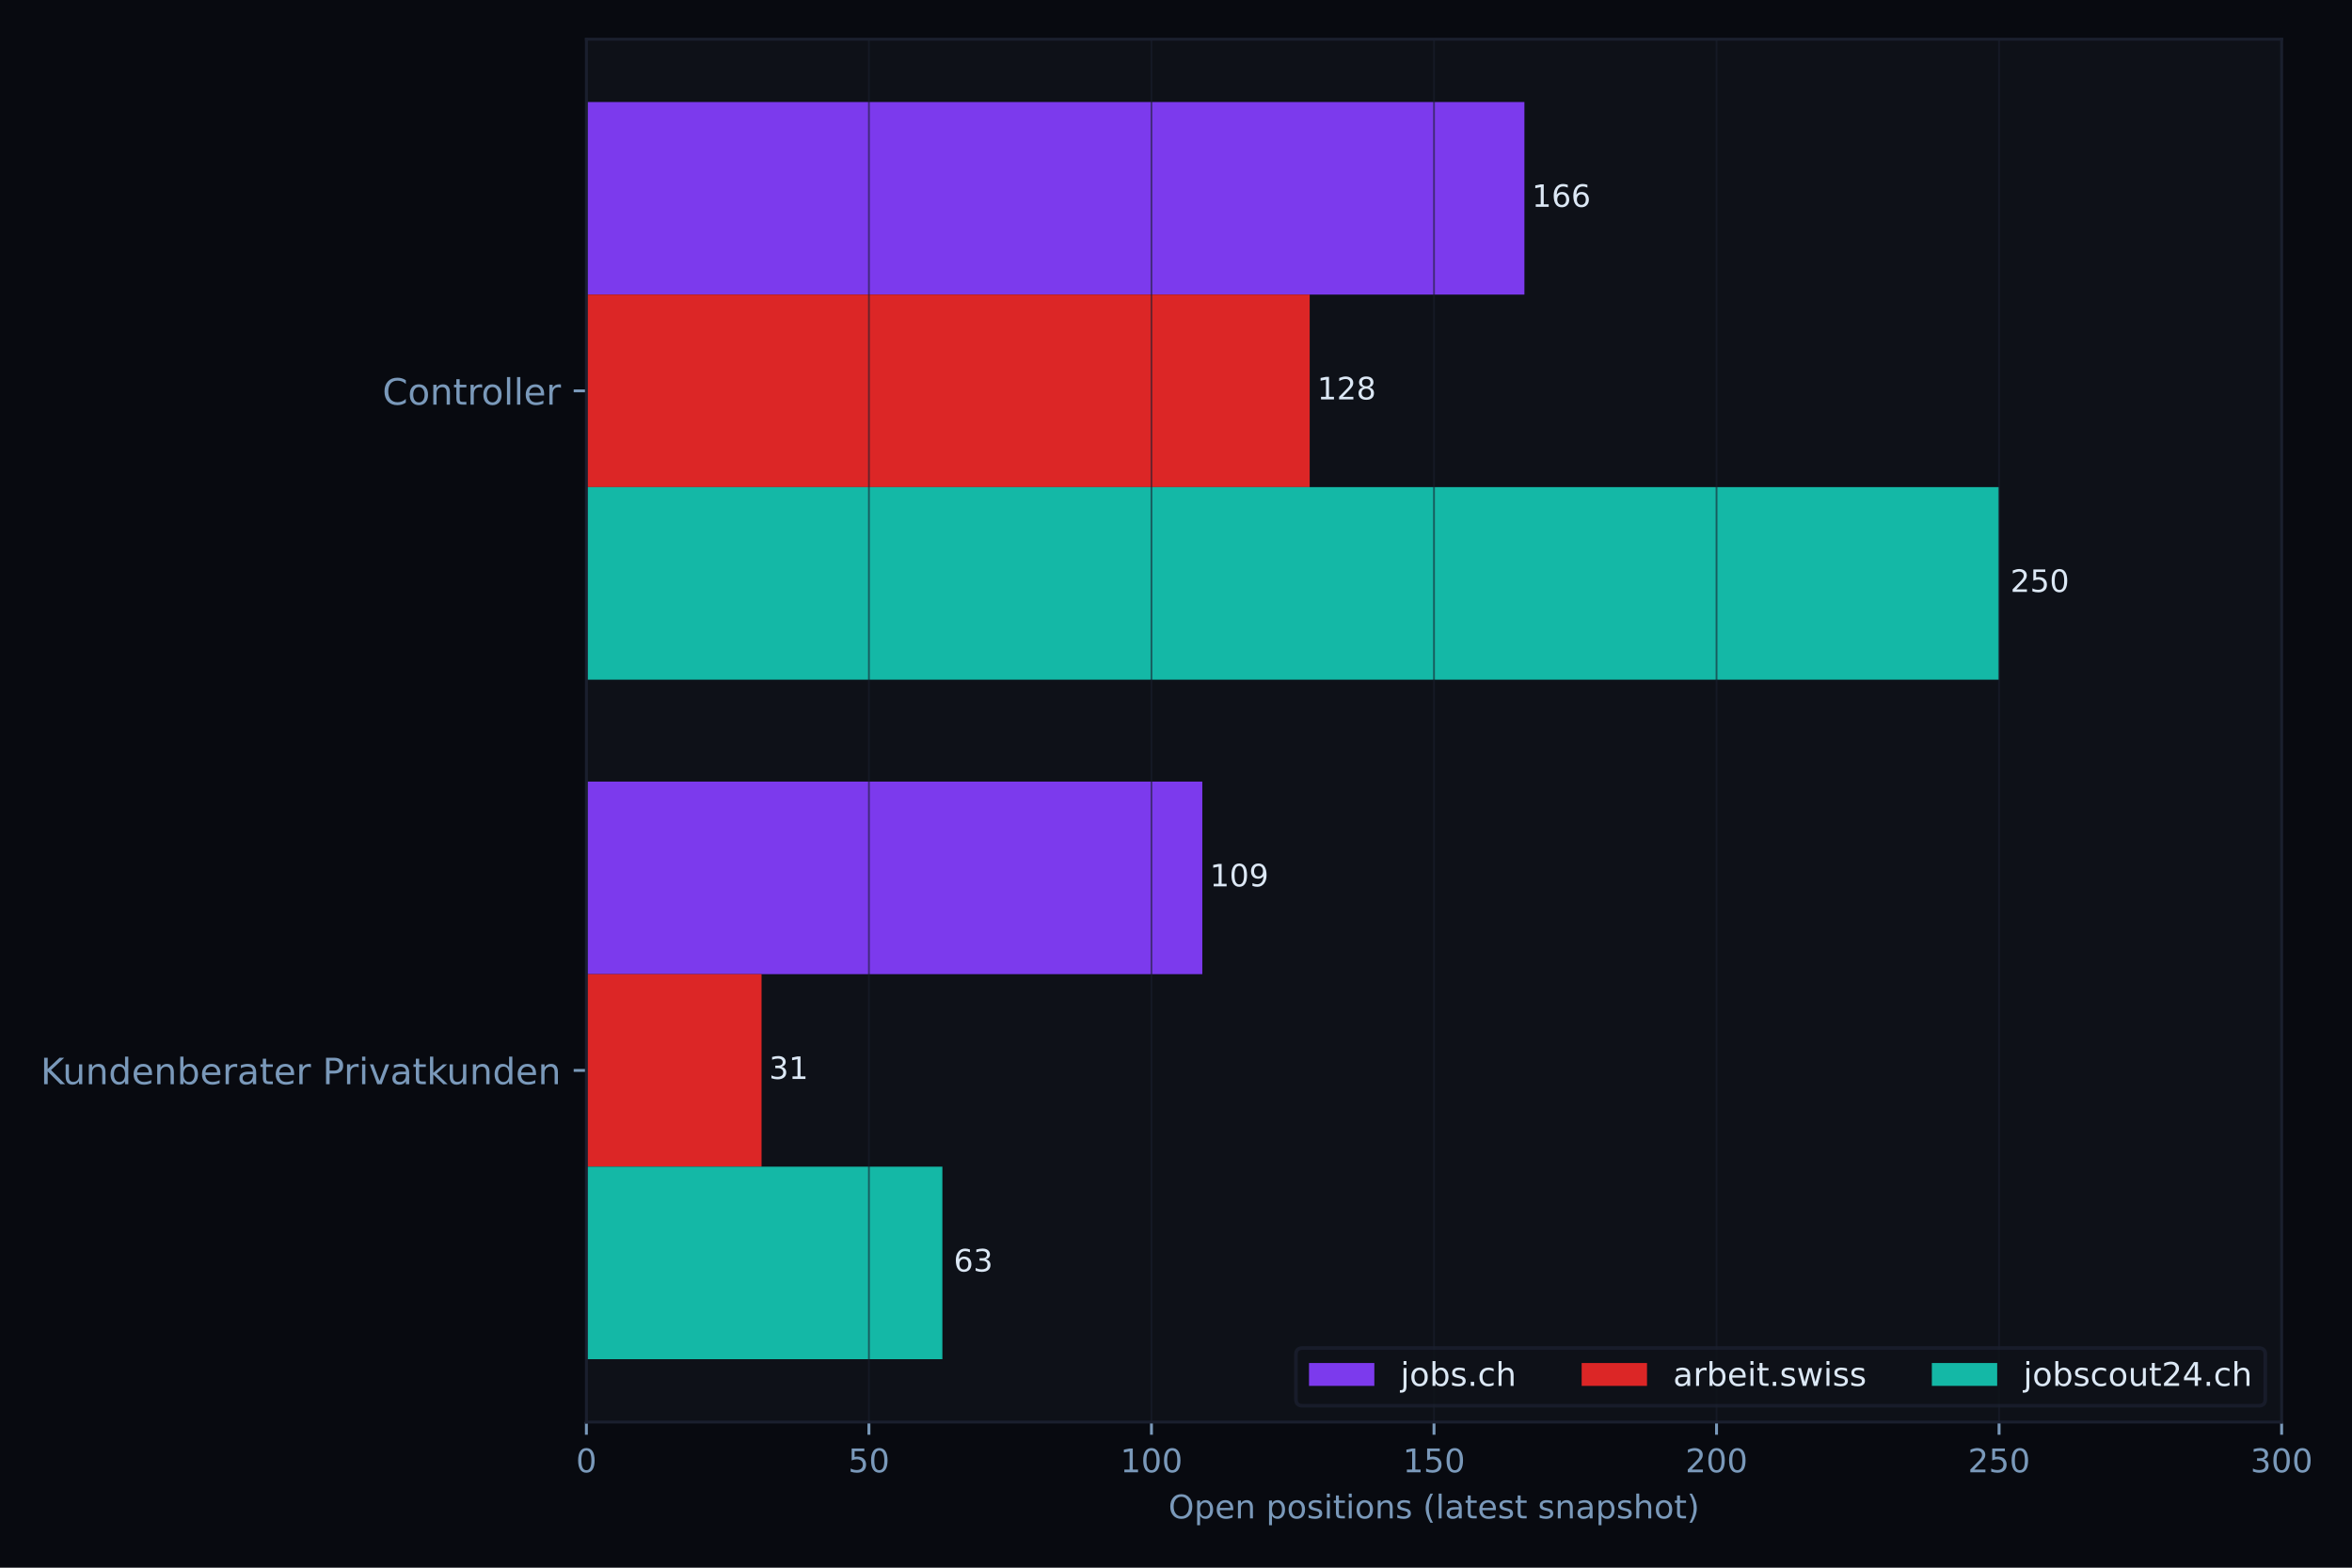
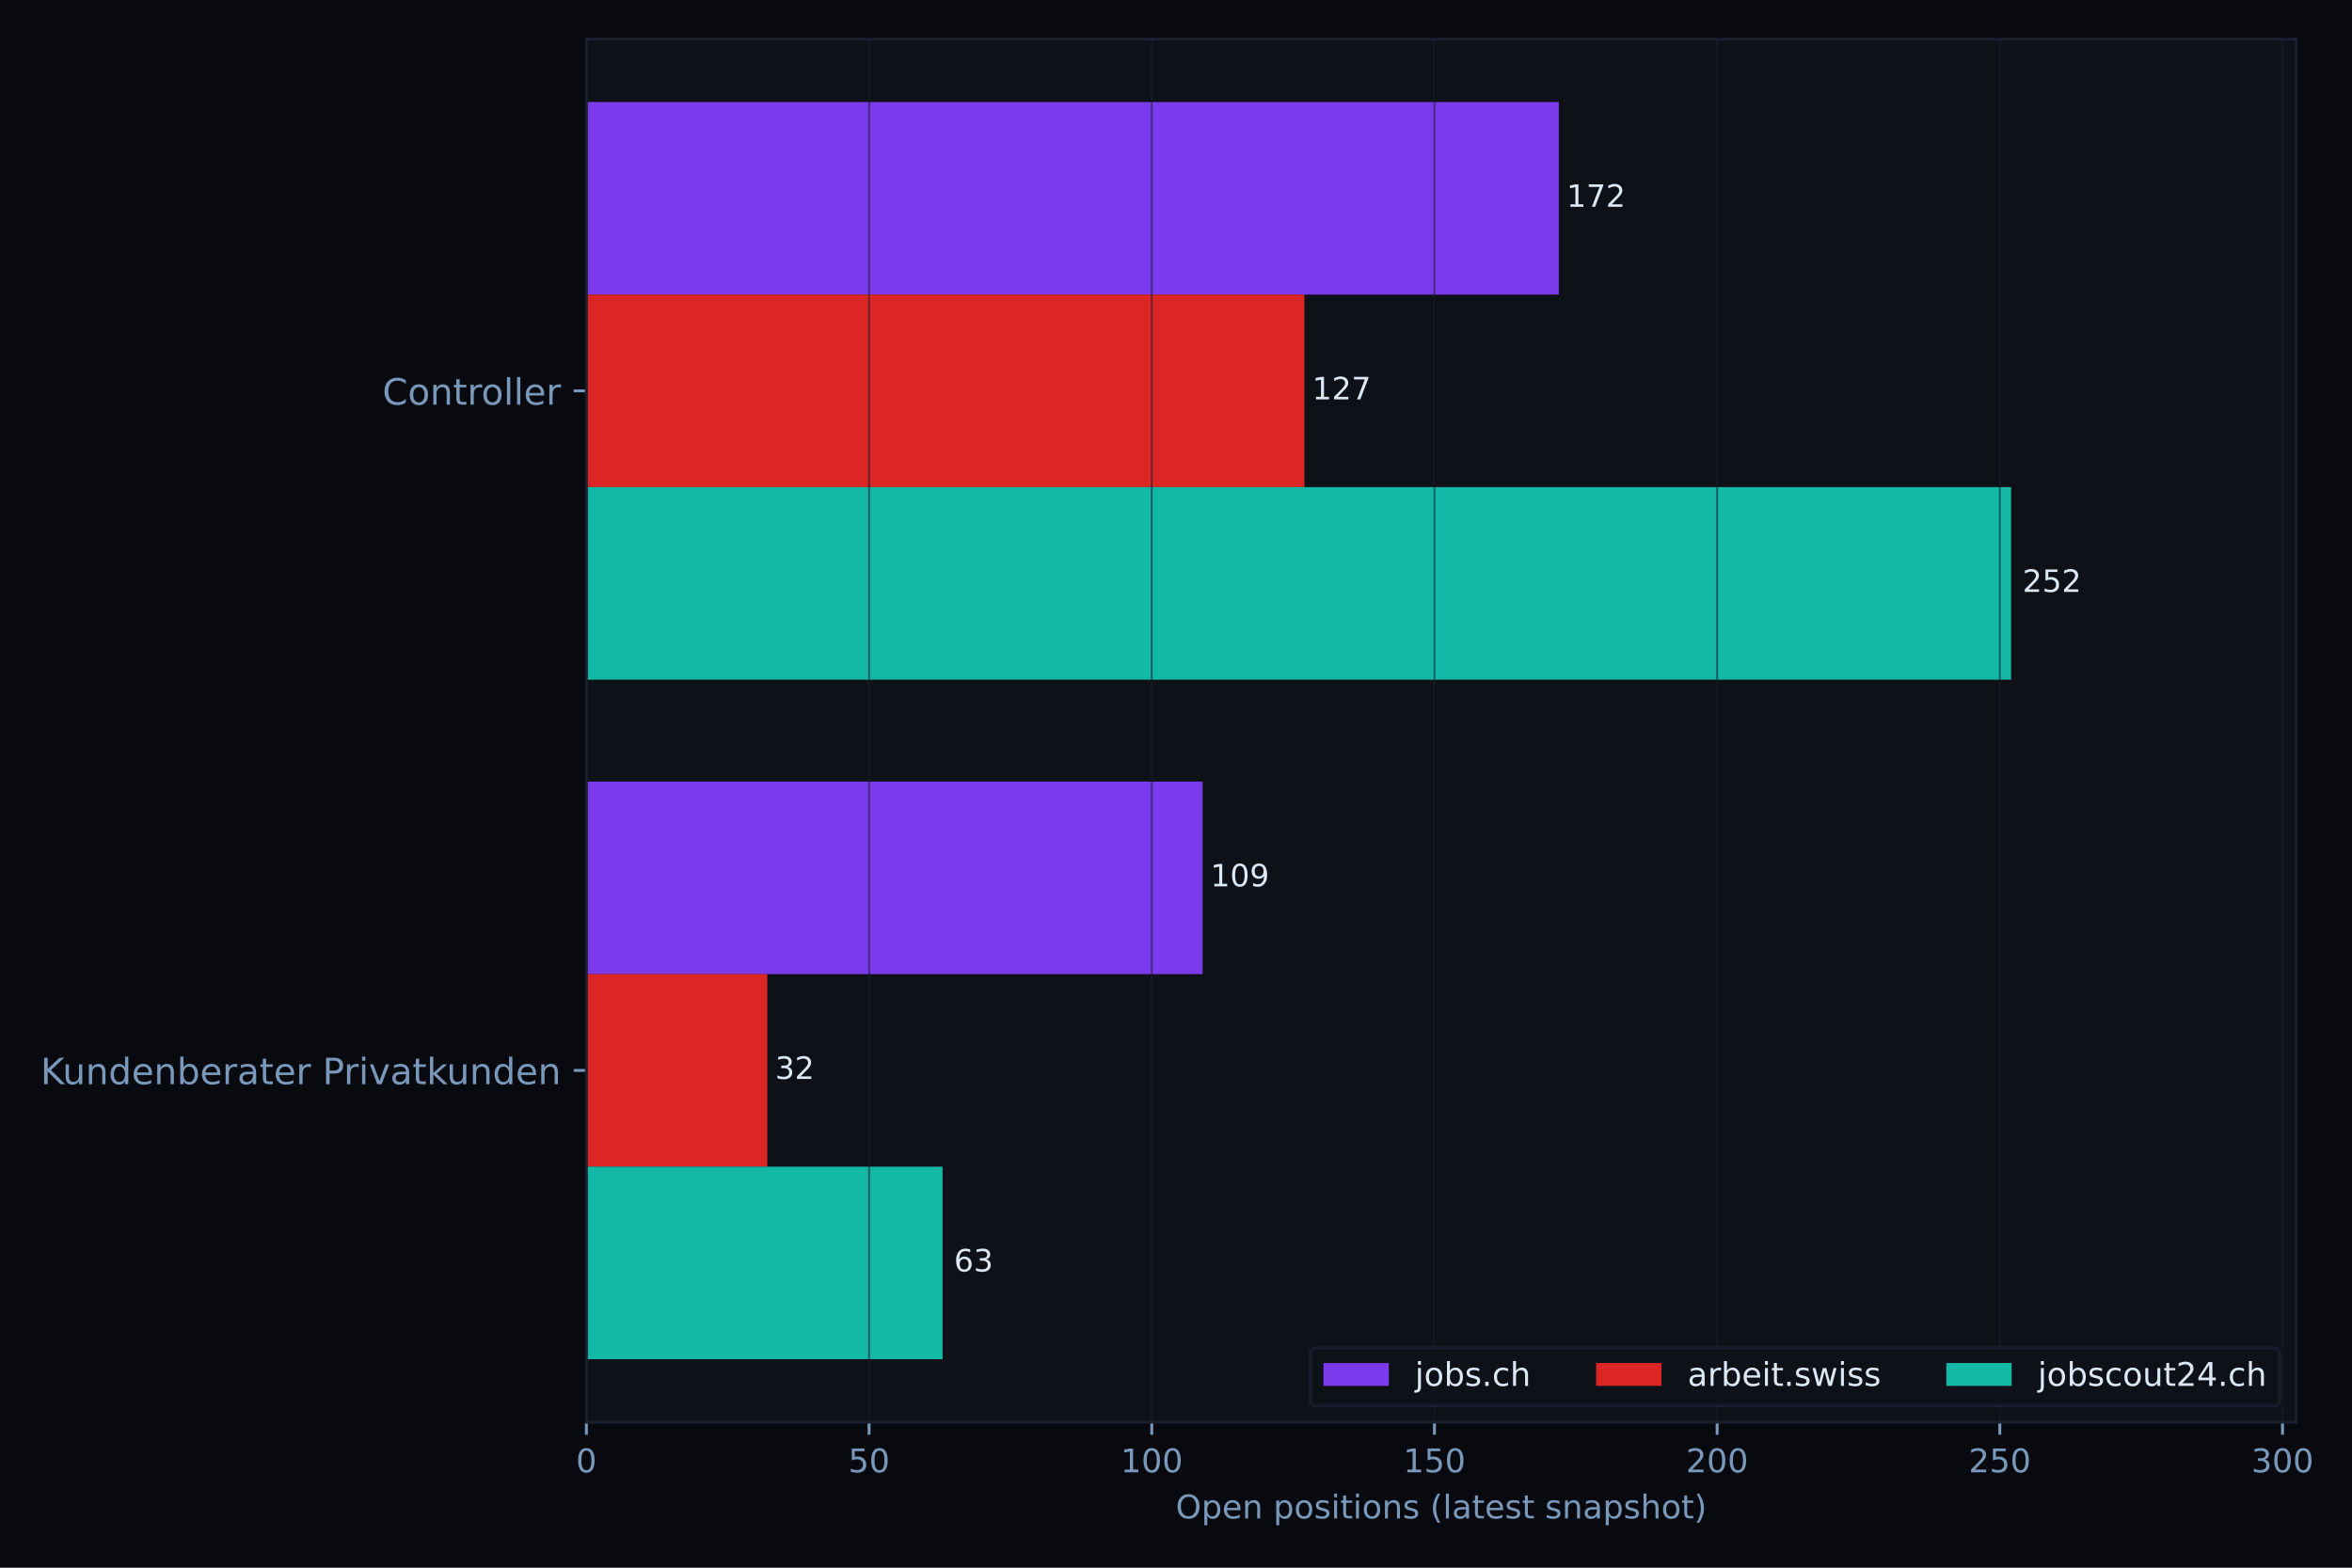
<svg xmlns="http://www.w3.org/2000/svg" xmlns:xlink="http://www.w3.org/1999/xlink" width="648pt" height="432pt" viewBox="0 0 648 432" version="1.1">
  <defs>
    <style type="text/css">*{stroke-linejoin: round; stroke-linecap: butt}</style>
  </defs>
  <g id="figure_1">
    <g id="patch_1">
      <path d="M 0 432  L 648 432  L 648 0  L 0 0  z " style="fill: #080a10" />
    </g>
    <g id="axes_1">
      <g id="patch_2">
-         <path d="M 161.555 391.873  L 628.609 391.873  L 628.609 10.8  L 161.555 10.8  z " style="fill: #0e1118" />
+         <path d="M 161.555 391.873  L 632.595 391.873  L 632.595 10.8  L 161.555 10.8  z " style="fill: #0e1118" />
      </g>
      <g id="patch_3">
-         <path d="M 161.555 28.121  L 419.991 28.121  L 419.991 81.178  L 161.555 81.178  z " clip-path="url(#p0b2663bff6)" style="fill: #7c3aed" />
+         <path d="M 161.555 28.121  L 429.474 28.121  L 429.474 81.178  L 161.555 81.178  z " clip-path="url(#paadbefd5d5)" style="fill: #7c3aed" />
      </g>
      <g id="patch_4">
-         <path d="M 161.555 215.381  L 331.251 215.381  L 331.251 268.438  L 161.555 268.438  z " clip-path="url(#p0b2663bff6)" style="fill: #7c3aed" />
+         <path d="M 161.555 215.381  L 331.341 215.381  L 331.341 268.438  L 161.555 268.438  z " clip-path="url(#paadbefd5d5)" style="fill: #7c3aed" />
      </g>
      <g id="patch_5">
-         <path d="M 161.555 81.178  L 360.831 81.178  L 360.831 134.235  L 161.555 134.235  z " clip-path="url(#p0b2663bff6)" style="fill: #dc2626" />
+         <path d="M 161.555 81.178  L 359.379 81.178  L 359.379 134.235  L 161.555 134.235  z " clip-path="url(#paadbefd5d5)" style="fill: #dc2626" />
      </g>
      <g id="patch_6">
-         <path d="M 161.555 268.438  L 209.817 268.438  L 209.817 321.494  L 161.555 321.494  z " clip-path="url(#p0b2663bff6)" style="fill: #dc2626" />
+         <path d="M 161.555 268.438  L 211.4 268.438  L 211.4 321.494  L 161.555 321.494  z " clip-path="url(#paadbefd5d5)" style="fill: #dc2626" />
      </g>
      <g id="patch_7">
-         <path d="M 161.555 134.235  L 550.767 134.235  L 550.767 187.292  L 161.555 187.292  z " clip-path="url(#p0b2663bff6)" style="fill: #14b8a6" />
+         <path d="M 161.555 134.235  L 554.088 134.235  L 554.088 187.292  L 161.555 187.292  z " clip-path="url(#paadbefd5d5)" style="fill: #14b8a6" />
      </g>
      <g id="patch_8">
-         <path d="M 161.555 321.494  L 259.636 321.494  L 259.636 374.551  L 161.555 374.551  z " clip-path="url(#p0b2663bff6)" style="fill: #14b8a6" />
+         <path d="M 161.555 321.494  L 259.688 321.494  L 259.688 374.551  L 161.555 374.551  z " clip-path="url(#paadbefd5d5)" style="fill: #14b8a6" />
      </g>
      <g id="matplotlib.axis_1">
        <g id="xtick_1">
          <g id="line2d_1">
-             <path d="M 161.555 391.873  L 161.555 10.8  " clip-path="url(#p0b2663bff6)" style="fill: none; stroke: #1a1f2e; stroke-opacity: 0.6; stroke-width: 0.5; stroke-linecap: square" />
+             <path d="M 161.555 391.873  L 161.555 10.8  " clip-path="url(#paadbefd5d5)" style="fill: none; stroke: #1a1f2e; stroke-opacity: 0.6; stroke-width: 0.5; stroke-linecap: square" />
          </g>
          <g id="line2d_2">
            <defs>
              <path id="mff3be124f5" d="M 0 0  L 0 3.5  " style="stroke: #7a99ba; stroke-width: 0.8" />
            </defs>
            <g>
              <use xlink:href="#mff3be124f5" x="161.555" y="391.873" style="fill: #7a99ba; stroke: #7a99ba; stroke-width: 0.8" />
            </g>
          </g>
          <g id="text_1">
            <g style="fill: #7a99ba" transform="translate(158.6914 405.7113) scale(0.09 -0.09)">
              <defs>
                <path id="DejaVuSans-30" d="M 2034 4250  Q 1547 4250 1301 3770  Q 1056 3291 1056 2328  Q 1056 1369 1301 889  Q 1547 409 2034 409  Q 2525 409 2770 889  Q 3016 1369 3016 2328  Q 3016 3291 2770 3770  Q 2525 4250 2034 4250  z M 2034 4750  Q 2819 4750 3233 4129  Q 3647 3509 3647 2328  Q 3647 1150 3233 529  Q 2819 -91 2034 -91  Q 1250 -91 836 529  Q 422 1150 422 2328  Q 422 3509 836 4129  Q 1250 4750 2034 4750  z " transform="scale(0.015625)" />
              </defs>
              <use xlink:href="#DejaVuSans-30" />
            </g>
          </g>
        </g>
        <g id="xtick_2">
          <g id="line2d_3">
-             <path d="M 239.397 391.873  L 239.397 10.8  " clip-path="url(#p0b2663bff6)" style="fill: none; stroke: #1a1f2e; stroke-opacity: 0.6; stroke-width: 0.5; stroke-linecap: square" />
+             <path d="M 239.438 391.873  L 239.438 10.8  " clip-path="url(#paadbefd5d5)" style="fill: none; stroke: #1a1f2e; stroke-opacity: 0.6; stroke-width: 0.5; stroke-linecap: square" />
          </g>
          <g id="line2d_4">
            <g>
-               <use xlink:href="#mff3be124f5" x="239.397" y="391.873" style="fill: #7a99ba; stroke: #7a99ba; stroke-width: 0.8" />
+               <use xlink:href="#mff3be124f5" x="239.438" y="391.873" style="fill: #7a99ba; stroke: #7a99ba; stroke-width: 0.8" />
            </g>
          </g>
          <g id="text_2">
-             <g style="fill: #7a99ba" transform="translate(233.6707 405.7113) scale(0.09 -0.09)">
+             <g style="fill: #7a99ba" transform="translate(233.7119 405.7113) scale(0.09 -0.09)">
              <defs>
                <path id="DejaVuSans-35" d="M 691 4666  L 3169 4666  L 3169 4134  L 1269 4134  L 1269 2991  Q 1406 3038 1543 3061  Q 1681 3084 1819 3084  Q 2600 3084 3056 2656  Q 3513 2228 3513 1497  Q 3513 744 3044 326  Q 2575 -91 1722 -91  Q 1428 -91 1123 -41  Q 819 9 494 109  L 494 744  Q 775 591 1075 516  Q 1375 441 1709 441  Q 2250 441 2565 725  Q 2881 1009 2881 1497  Q 2881 1984 2565 2268  Q 2250 2553 1709 2553  Q 1456 2553 1204 2497  Q 953 2441 691 2322  L 691 4666  z " transform="scale(0.015625)" />
              </defs>
              <use xlink:href="#DejaVuSans-35" />
              <use xlink:href="#DejaVuSans-30" x="63.623" />
            </g>
          </g>
        </g>
        <g id="xtick_3">
          <g id="line2d_5">
-             <path d="M 317.239 391.873  L 317.239 10.8  " clip-path="url(#p0b2663bff6)" style="fill: none; stroke: #1a1f2e; stroke-opacity: 0.6; stroke-width: 0.5; stroke-linecap: square" />
+             <path d="M 317.322 391.873  L 317.322 10.8  " clip-path="url(#paadbefd5d5)" style="fill: none; stroke: #1a1f2e; stroke-opacity: 0.6; stroke-width: 0.5; stroke-linecap: square" />
          </g>
          <g id="line2d_6">
            <g>
-               <use xlink:href="#mff3be124f5" x="317.239" y="391.873" style="fill: #7a99ba; stroke: #7a99ba; stroke-width: 0.8" />
+               <use xlink:href="#mff3be124f5" x="317.322" y="391.873" style="fill: #7a99ba; stroke: #7a99ba; stroke-width: 0.8" />
            </g>
          </g>
          <g id="text_3">
-             <g style="fill: #7a99ba" transform="translate(308.65 405.7113) scale(0.09 -0.09)">
+             <g style="fill: #7a99ba" transform="translate(308.7325 405.7113) scale(0.09 -0.09)">
              <defs>
                <path id="DejaVuSans-31" d="M 794 531  L 1825 531  L 1825 4091  L 703 3866  L 703 4441  L 1819 4666  L 2450 4666  L 2450 531  L 3481 531  L 3481 0  L 794 0  L 794 531  z " transform="scale(0.015625)" />
              </defs>
              <use xlink:href="#DejaVuSans-31" />
              <use xlink:href="#DejaVuSans-30" x="63.623" />
              <use xlink:href="#DejaVuSans-30" x="127.246" />
            </g>
          </g>
        </g>
        <g id="xtick_4">
          <g id="line2d_7">
-             <path d="M 395.082 391.873  L 395.082 10.8  " clip-path="url(#p0b2663bff6)" style="fill: none; stroke: #1a1f2e; stroke-opacity: 0.6; stroke-width: 0.5; stroke-linecap: square" />
+             <path d="M 395.205 391.873  L 395.205 10.8  " clip-path="url(#paadbefd5d5)" style="fill: none; stroke: #1a1f2e; stroke-opacity: 0.6; stroke-width: 0.5; stroke-linecap: square" />
          </g>
          <g id="line2d_8">
            <g>
-               <use xlink:href="#mff3be124f5" x="395.082" y="391.873" style="fill: #7a99ba; stroke: #7a99ba; stroke-width: 0.8" />
+               <use xlink:href="#mff3be124f5" x="395.205" y="391.873" style="fill: #7a99ba; stroke: #7a99ba; stroke-width: 0.8" />
            </g>
          </g>
          <g id="text_4">
-             <g style="fill: #7a99ba" transform="translate(386.4924 405.7113) scale(0.09 -0.09)">
+             <g style="fill: #7a99ba" transform="translate(386.6161 405.7113) scale(0.09 -0.09)">
              <use xlink:href="#DejaVuSans-31" />
              <use xlink:href="#DejaVuSans-35" x="63.623" />
              <use xlink:href="#DejaVuSans-30" x="127.246" />
            </g>
          </g>
        </g>
        <g id="xtick_5">
          <g id="line2d_9">
-             <path d="M 472.924 391.873  L 472.924 10.8  " clip-path="url(#p0b2663bff6)" style="fill: none; stroke: #1a1f2e; stroke-opacity: 0.6; stroke-width: 0.5; stroke-linecap: square" />
+             <path d="M 473.089 391.873  L 473.089 10.8  " clip-path="url(#paadbefd5d5)" style="fill: none; stroke: #1a1f2e; stroke-opacity: 0.6; stroke-width: 0.5; stroke-linecap: square" />
          </g>
          <g id="line2d_10">
            <g>
-               <use xlink:href="#mff3be124f5" x="472.924" y="391.873" style="fill: #7a99ba; stroke: #7a99ba; stroke-width: 0.8" />
+               <use xlink:href="#mff3be124f5" x="473.089" y="391.873" style="fill: #7a99ba; stroke: #7a99ba; stroke-width: 0.8" />
            </g>
          </g>
          <g id="text_5">
-             <g style="fill: #7a99ba" transform="translate(464.3349 405.7113) scale(0.09 -0.09)">
+             <g style="fill: #7a99ba" transform="translate(464.4997 405.7113) scale(0.09 -0.09)">
              <defs>
                <path id="DejaVuSans-32" d="M 1228 531  L 3431 531  L 3431 0  L 469 0  L 469 531  Q 828 903 1448 1529  Q 2069 2156 2228 2338  Q 2531 2678 2651 2914  Q 2772 3150 2772 3378  Q 2772 3750 2511 3984  Q 2250 4219 1831 4219  Q 1534 4219 1204 4116  Q 875 4013 500 3803  L 500 4441  Q 881 4594 1212 4672  Q 1544 4750 1819 4750  Q 2544 4750 2975 4387  Q 3406 4025 3406 3419  Q 3406 3131 3298 2873  Q 3191 2616 2906 2266  Q 2828 2175 2409 1742  Q 1991 1309 1228 531  z " transform="scale(0.015625)" />
              </defs>
              <use xlink:href="#DejaVuSans-32" />
              <use xlink:href="#DejaVuSans-30" x="63.623" />
              <use xlink:href="#DejaVuSans-30" x="127.246" />
            </g>
          </g>
        </g>
        <g id="xtick_6">
          <g id="line2d_11">
-             <path d="M 550.767 391.873  L 550.767 10.8  " clip-path="url(#p0b2663bff6)" style="fill: none; stroke: #1a1f2e; stroke-opacity: 0.6; stroke-width: 0.5; stroke-linecap: square" />
+             <path d="M 550.973 391.873  L 550.973 10.8  " clip-path="url(#paadbefd5d5)" style="fill: none; stroke: #1a1f2e; stroke-opacity: 0.6; stroke-width: 0.5; stroke-linecap: square" />
          </g>
          <g id="line2d_12">
            <g>
-               <use xlink:href="#mff3be124f5" x="550.767" y="391.873" style="fill: #7a99ba; stroke: #7a99ba; stroke-width: 0.8" />
+               <use xlink:href="#mff3be124f5" x="550.973" y="391.873" style="fill: #7a99ba; stroke: #7a99ba; stroke-width: 0.8" />
            </g>
          </g>
          <g id="text_6">
-             <g style="fill: #7a99ba" transform="translate(542.1773 405.7113) scale(0.09 -0.09)">
+             <g style="fill: #7a99ba" transform="translate(542.3834 405.7113) scale(0.09 -0.09)">
              <use xlink:href="#DejaVuSans-32" />
              <use xlink:href="#DejaVuSans-35" x="63.623" />
              <use xlink:href="#DejaVuSans-30" x="127.246" />
            </g>
          </g>
        </g>
        <g id="xtick_7">
          <g id="line2d_13">
-             <path d="M 628.609 391.873  L 628.609 10.8  " clip-path="url(#p0b2663bff6)" style="fill: none; stroke: #1a1f2e; stroke-opacity: 0.6; stroke-width: 0.5; stroke-linecap: square" />
+             <path d="M 628.856 391.873  L 628.856 10.8  " clip-path="url(#paadbefd5d5)" style="fill: none; stroke: #1a1f2e; stroke-opacity: 0.6; stroke-width: 0.5; stroke-linecap: square" />
          </g>
          <g id="line2d_14">
            <g>
-               <use xlink:href="#mff3be124f5" x="628.609" y="391.873" style="fill: #7a99ba; stroke: #7a99ba; stroke-width: 0.8" />
+               <use xlink:href="#mff3be124f5" x="628.856" y="391.873" style="fill: #7a99ba; stroke: #7a99ba; stroke-width: 0.8" />
            </g>
          </g>
          <g id="text_7">
-             <g style="fill: #7a99ba" transform="translate(620.0197 405.7113) scale(0.09 -0.09)">
+             <g style="fill: #7a99ba" transform="translate(620.267 405.7113) scale(0.09 -0.09)">
              <defs>
                <path id="DejaVuSans-33" d="M 2597 2516  Q 3050 2419 3304 2112  Q 3559 1806 3559 1356  Q 3559 666 3084 287  Q 2609 -91 1734 -91  Q 1441 -91 1130 -33  Q 819 25 488 141  L 488 750  Q 750 597 1062 519  Q 1375 441 1716 441  Q 2309 441 2620 675  Q 2931 909 2931 1356  Q 2931 1769 2642 2001  Q 2353 2234 1838 2234  L 1294 2234  L 1294 2753  L 1863 2753  Q 2328 2753 2575 2939  Q 2822 3125 2822 3475  Q 2822 3834 2567 4026  Q 2313 4219 1838 4219  Q 1578 4219 1281 4162  Q 984 4106 628 3988  L 628 4550  Q 988 4650 1302 4700  Q 1616 4750 1894 4750  Q 2613 4750 3031 4423  Q 3450 4097 3450 3541  Q 3450 3153 3228 2886  Q 3006 2619 2597 2516  z " transform="scale(0.015625)" />
              </defs>
              <use xlink:href="#DejaVuSans-33" />
              <use xlink:href="#DejaVuSans-30" x="63.623" />
              <use xlink:href="#DejaVuSans-30" x="127.246" />
            </g>
          </g>
        </g>
        <g id="text_8">
-           <g style="fill: #7a99ba" transform="translate(321.9181 418.4216) scale(0.09 -0.09)">
+           <g style="fill: #7a99ba" transform="translate(323.911 418.4216) scale(0.09 -0.09)">
            <defs>
              <path id="DejaVuSans-4f" d="M 2522 4238  Q 1834 4238 1429 3725  Q 1025 3213 1025 2328  Q 1025 1447 1429 934  Q 1834 422 2522 422  Q 3209 422 3611 934  Q 4013 1447 4013 2328  Q 4013 3213 3611 3725  Q 3209 4238 2522 4238  z M 2522 4750  Q 3503 4750 4090 4092  Q 4678 3434 4678 2328  Q 4678 1225 4090 567  Q 3503 -91 2522 -91  Q 1538 -91 948 565  Q 359 1222 359 2328  Q 359 3434 948 4092  Q 1538 4750 2522 4750  z " transform="scale(0.015625)" />
              <path id="DejaVuSans-70" d="M 1159 525  L 1159 -1331  L 581 -1331  L 581 3500  L 1159 3500  L 1159 2969  Q 1341 3281 1617 3432  Q 1894 3584 2278 3584  Q 2916 3584 3314 3078  Q 3713 2572 3713 1747  Q 3713 922 3314 415  Q 2916 -91 2278 -91  Q 1894 -91 1617 61  Q 1341 213 1159 525  z M 3116 1747  Q 3116 2381 2855 2742  Q 2594 3103 2138 3103  Q 1681 3103 1420 2742  Q 1159 2381 1159 1747  Q 1159 1113 1420 752  Q 1681 391 2138 391  Q 2594 391 2855 752  Q 3116 1113 3116 1747  z " transform="scale(0.015625)" />
              <path id="DejaVuSans-65" d="M 3597 1894  L 3597 1613  L 953 1613  Q 991 1019 1311 708  Q 1631 397 2203 397  Q 2534 397 2845 478  Q 3156 559 3463 722  L 3463 178  Q 3153 47 2828 -22  Q 2503 -91 2169 -91  Q 1331 -91 842 396  Q 353 884 353 1716  Q 353 2575 817 3079  Q 1281 3584 2069 3584  Q 2775 3584 3186 3129  Q 3597 2675 3597 1894  z M 3022 2063  Q 3016 2534 2758 2815  Q 2500 3097 2075 3097  Q 1594 3097 1305 2825  Q 1016 2553 972 2059  L 3022 2063  z " transform="scale(0.015625)" />
              <path id="DejaVuSans-6e" d="M 3513 2113  L 3513 0  L 2938 0  L 2938 2094  Q 2938 2591 2744 2837  Q 2550 3084 2163 3084  Q 1697 3084 1428 2787  Q 1159 2491 1159 1978  L 1159 0  L 581 0  L 581 3500  L 1159 3500  L 1159 2956  Q 1366 3272 1645 3428  Q 1925 3584 2291 3584  Q 2894 3584 3203 3211  Q 3513 2838 3513 2113  z " transform="scale(0.015625)" />
              <path id="DejaVuSans-20" transform="scale(0.015625)" />
              <path id="DejaVuSans-6f" d="M 1959 3097  Q 1497 3097 1228 2736  Q 959 2375 959 1747  Q 959 1119 1226 758  Q 1494 397 1959 397  Q 2419 397 2687 759  Q 2956 1122 2956 1747  Q 2956 2369 2687 2733  Q 2419 3097 1959 3097  z M 1959 3584  Q 2709 3584 3137 3096  Q 3566 2609 3566 1747  Q 3566 888 3137 398  Q 2709 -91 1959 -91  Q 1206 -91 779 398  Q 353 888 353 1747  Q 353 2609 779 3096  Q 1206 3584 1959 3584  z " transform="scale(0.015625)" />
              <path id="DejaVuSans-73" d="M 2834 3397  L 2834 2853  Q 2591 2978 2328 3040  Q 2066 3103 1784 3103  Q 1356 3103 1142 2972  Q 928 2841 928 2578  Q 928 2378 1081 2264  Q 1234 2150 1697 2047  L 1894 2003  Q 2506 1872 2764 1633  Q 3022 1394 3022 966  Q 3022 478 2636 193  Q 2250 -91 1575 -91  Q 1294 -91 989 -36  Q 684 19 347 128  L 347 722  Q 666 556 975 473  Q 1284 391 1588 391  Q 1994 391 2212 530  Q 2431 669 2431 922  Q 2431 1156 2273 1281  Q 2116 1406 1581 1522  L 1381 1569  Q 847 1681 609 1914  Q 372 2147 372 2553  Q 372 3047 722 3315  Q 1072 3584 1716 3584  Q 2034 3584 2315 3537  Q 2597 3491 2834 3397  z " transform="scale(0.015625)" />
              <path id="DejaVuSans-69" d="M 603 3500  L 1178 3500  L 1178 0  L 603 0  L 603 3500  z M 603 4863  L 1178 4863  L 1178 4134  L 603 4134  L 603 4863  z " transform="scale(0.015625)" />
              <path id="DejaVuSans-74" d="M 1172 4494  L 1172 3500  L 2356 3500  L 2356 3053  L 1172 3053  L 1172 1153  Q 1172 725 1289 603  Q 1406 481 1766 481  L 2356 481  L 2356 0  L 1766 0  Q 1100 0 847 248  Q 594 497 594 1153  L 594 3053  L 172 3053  L 172 3500  L 594 3500  L 594 4494  L 1172 4494  z " transform="scale(0.015625)" />
              <path id="DejaVuSans-28" d="M 1984 4856  Q 1566 4138 1362 3434  Q 1159 2731 1159 2009  Q 1159 1288 1364 580  Q 1569 -128 1984 -844  L 1484 -844  Q 1016 -109 783 600  Q 550 1309 550 2009  Q 550 2706 781 3412  Q 1013 4119 1484 4856  L 1984 4856  z " transform="scale(0.015625)" />
              <path id="DejaVuSans-6c" d="M 603 4863  L 1178 4863  L 1178 0  L 603 0  L 603 4863  z " transform="scale(0.015625)" />
              <path id="DejaVuSans-61" d="M 2194 1759  Q 1497 1759 1228 1600  Q 959 1441 959 1056  Q 959 750 1161 570  Q 1363 391 1709 391  Q 2188 391 2477 730  Q 2766 1069 2766 1631  L 2766 1759  L 2194 1759  z M 3341 1997  L 3341 0  L 2766 0  L 2766 531  Q 2569 213 2275 61  Q 1981 -91 1556 -91  Q 1019 -91 701 211  Q 384 513 384 1019  Q 384 1609 779 1909  Q 1175 2209 1959 2209  L 2766 2209  L 2766 2266  Q 2766 2663 2505 2880  Q 2244 3097 1772 3097  Q 1472 3097 1187 3025  Q 903 2953 641 2809  L 641 3341  Q 956 3463 1253 3523  Q 1550 3584 1831 3584  Q 2591 3584 2966 3190  Q 3341 2797 3341 1997  z " transform="scale(0.015625)" />
              <path id="DejaVuSans-68" d="M 3513 2113  L 3513 0  L 2938 0  L 2938 2094  Q 2938 2591 2744 2837  Q 2550 3084 2163 3084  Q 1697 3084 1428 2787  Q 1159 2491 1159 1978  L 1159 0  L 581 0  L 581 4863  L 1159 4863  L 1159 2956  Q 1366 3272 1645 3428  Q 1925 3584 2291 3584  Q 2894 3584 3203 3211  Q 3513 2838 3513 2113  z " transform="scale(0.015625)" />
              <path id="DejaVuSans-29" d="M 513 4856  L 1013 4856  Q 1481 4119 1714 3412  Q 1947 2706 1947 2009  Q 1947 1309 1714 600  Q 1481 -109 1013 -844  L 513 -844  Q 928 -128 1133 580  Q 1338 1288 1338 2009  Q 1338 2731 1133 3434  Q 928 4138 513 4856  z " transform="scale(0.015625)" />
            </defs>
            <use xlink:href="#DejaVuSans-4f" />
            <use xlink:href="#DejaVuSans-70" x="78.711" />
            <use xlink:href="#DejaVuSans-65" x="142.188" />
            <use xlink:href="#DejaVuSans-6e" x="203.711" />
            <use xlink:href="#DejaVuSans-20" x="267.09" />
            <use xlink:href="#DejaVuSans-70" x="298.877" />
            <use xlink:href="#DejaVuSans-6f" x="362.354" />
            <use xlink:href="#DejaVuSans-73" x="423.535" />
            <use xlink:href="#DejaVuSans-69" x="475.635" />
            <use xlink:href="#DejaVuSans-74" x="503.418" />
            <use xlink:href="#DejaVuSans-69" x="542.627" />
            <use xlink:href="#DejaVuSans-6f" x="570.41" />
            <use xlink:href="#DejaVuSans-6e" x="631.592" />
            <use xlink:href="#DejaVuSans-73" x="694.971" />
            <use xlink:href="#DejaVuSans-20" x="747.07" />
            <use xlink:href="#DejaVuSans-28" x="778.857" />
            <use xlink:href="#DejaVuSans-6c" x="817.871" />
            <use xlink:href="#DejaVuSans-61" x="845.654" />
            <use xlink:href="#DejaVuSans-74" x="906.934" />
            <use xlink:href="#DejaVuSans-65" x="946.143" />
            <use xlink:href="#DejaVuSans-73" x="1007.666" />
            <use xlink:href="#DejaVuSans-74" x="1059.766" />
            <use xlink:href="#DejaVuSans-20" x="1098.975" />
            <use xlink:href="#DejaVuSans-73" x="1130.762" />
            <use xlink:href="#DejaVuSans-6e" x="1182.861" />
            <use xlink:href="#DejaVuSans-61" x="1246.24" />
            <use xlink:href="#DejaVuSans-70" x="1307.52" />
            <use xlink:href="#DejaVuSans-73" x="1370.996" />
            <use xlink:href="#DejaVuSans-68" x="1423.096" />
            <use xlink:href="#DejaVuSans-6f" x="1486.475" />
            <use xlink:href="#DejaVuSans-74" x="1547.656" />
            <use xlink:href="#DejaVuSans-29" x="1586.865" />
          </g>
        </g>
      </g>
      <g id="matplotlib.axis_2">
        <g id="ytick_1">
          <g id="line2d_15">
            <defs>
              <path id="mdf66c61492" d="M 0 0  L -3.5 0  " style="stroke: #7a99ba; stroke-width: 0.8" />
            </defs>
            <g>
              <use xlink:href="#mdf66c61492" x="161.555" y="107.707" style="fill: #7a99ba; stroke: #7a99ba; stroke-width: 0.8" />
            </g>
          </g>
          <g id="text_9">
            <g style="fill: #7a99ba" transform="translate(105.3702 111.5059) scale(0.1 -0.1)">
              <defs>
                <path id="DejaVuSans-43" d="M 4122 4306  L 4122 3641  Q 3803 3938 3442 4084  Q 3081 4231 2675 4231  Q 1875 4231 1450 3742  Q 1025 3253 1025 2328  Q 1025 1406 1450 917  Q 1875 428 2675 428  Q 3081 428 3442 575  Q 3803 722 4122 1019  L 4122 359  Q 3791 134 3420 21  Q 3050 -91 2638 -91  Q 1578 -91 968 557  Q 359 1206 359 2328  Q 359 3453 968 4101  Q 1578 4750 2638 4750  Q 3056 4750 3426 4639  Q 3797 4528 4122 4306  z " transform="scale(0.015625)" />
                <path id="DejaVuSans-72" d="M 2631 2963  Q 2534 3019 2420 3045  Q 2306 3072 2169 3072  Q 1681 3072 1420 2755  Q 1159 2438 1159 1844  L 1159 0  L 581 0  L 581 3500  L 1159 3500  L 1159 2956  Q 1341 3275 1631 3429  Q 1922 3584 2338 3584  Q 2397 3584 2469 3576  Q 2541 3569 2628 3553  L 2631 2963  z " transform="scale(0.015625)" />
              </defs>
              <use xlink:href="#DejaVuSans-43" />
              <use xlink:href="#DejaVuSans-6f" x="69.824" />
              <use xlink:href="#DejaVuSans-6e" x="131.006" />
              <use xlink:href="#DejaVuSans-74" x="194.385" />
              <use xlink:href="#DejaVuSans-72" x="233.594" />
              <use xlink:href="#DejaVuSans-6f" x="272.457" />
              <use xlink:href="#DejaVuSans-6c" x="333.639" />
              <use xlink:href="#DejaVuSans-6c" x="361.422" />
              <use xlink:href="#DejaVuSans-65" x="389.205" />
              <use xlink:href="#DejaVuSans-72" x="450.729" />
            </g>
          </g>
        </g>
        <g id="ytick_2">
          <g id="line2d_16">
            <g>
              <use xlink:href="#mdf66c61492" x="161.555" y="294.966" style="fill: #7a99ba; stroke: #7a99ba; stroke-width: 0.8" />
            </g>
          </g>
          <g id="text_10">
            <g style="fill: #7a99ba" transform="translate(11.17642 298.7652) scale(0.1 -0.1)">
              <defs>
                <path id="DejaVuSans-4b" d="M 628 4666  L 1259 4666  L 1259 2694  L 3353 4666  L 4166 4666  L 1850 2491  L 4331 0  L 3500 0  L 1259 2247  L 1259 0  L 628 0  L 628 4666  z " transform="scale(0.015625)" />
                <path id="DejaVuSans-75" d="M 544 1381  L 544 3500  L 1119 3500  L 1119 1403  Q 1119 906 1312 657  Q 1506 409 1894 409  Q 2359 409 2629 706  Q 2900 1003 2900 1516  L 2900 3500  L 3475 3500  L 3475 0  L 2900 0  L 2900 538  Q 2691 219 2414 64  Q 2138 -91 1772 -91  Q 1169 -91 856 284  Q 544 659 544 1381  z M 1991 3584  L 1991 3584  z " transform="scale(0.015625)" />
                <path id="DejaVuSans-64" d="M 2906 2969  L 2906 4863  L 3481 4863  L 3481 0  L 2906 0  L 2906 525  Q 2725 213 2448 61  Q 2172 -91 1784 -91  Q 1150 -91 751 415  Q 353 922 353 1747  Q 353 2572 751 3078  Q 1150 3584 1784 3584  Q 2172 3584 2448 3432  Q 2725 3281 2906 2969  z M 947 1747  Q 947 1113 1208 752  Q 1469 391 1925 391  Q 2381 391 2643 752  Q 2906 1113 2906 1747  Q 2906 2381 2643 2742  Q 2381 3103 1925 3103  Q 1469 3103 1208 2742  Q 947 2381 947 1747  z " transform="scale(0.015625)" />
                <path id="DejaVuSans-62" d="M 3116 1747  Q 3116 2381 2855 2742  Q 2594 3103 2138 3103  Q 1681 3103 1420 2742  Q 1159 2381 1159 1747  Q 1159 1113 1420 752  Q 1681 391 2138 391  Q 2594 391 2855 752  Q 3116 1113 3116 1747  z M 1159 2969  Q 1341 3281 1617 3432  Q 1894 3584 2278 3584  Q 2916 3584 3314 3078  Q 3713 2572 3713 1747  Q 3713 922 3314 415  Q 2916 -91 2278 -91  Q 1894 -91 1617 61  Q 1341 213 1159 525  L 1159 0  L 581 0  L 581 4863  L 1159 4863  L 1159 2969  z " transform="scale(0.015625)" />
                <path id="DejaVuSans-50" d="M 1259 4147  L 1259 2394  L 2053 2394  Q 2494 2394 2734 2622  Q 2975 2850 2975 3272  Q 2975 3691 2734 3919  Q 2494 4147 2053 4147  L 1259 4147  z M 628 4666  L 2053 4666  Q 2838 4666 3239 4311  Q 3641 3956 3641 3272  Q 3641 2581 3239 2228  Q 2838 1875 2053 1875  L 1259 1875  L 1259 0  L 628 0  L 628 4666  z " transform="scale(0.015625)" />
                <path id="DejaVuSans-76" d="M 191 3500  L 800 3500  L 1894 563  L 2988 3500  L 3597 3500  L 2284 0  L 1503 0  L 191 3500  z " transform="scale(0.015625)" />
                <path id="DejaVuSans-6b" d="M 581 4863  L 1159 4863  L 1159 1991  L 2875 3500  L 3609 3500  L 1753 1863  L 3688 0  L 2938 0  L 1159 1709  L 1159 0  L 581 0  L 581 4863  z " transform="scale(0.015625)" />
              </defs>
              <use xlink:href="#DejaVuSans-4b" />
              <use xlink:href="#DejaVuSans-75" x="60.576" />
              <use xlink:href="#DejaVuSans-6e" x="123.955" />
              <use xlink:href="#DejaVuSans-64" x="187.334" />
              <use xlink:href="#DejaVuSans-65" x="250.811" />
              <use xlink:href="#DejaVuSans-6e" x="312.334" />
              <use xlink:href="#DejaVuSans-62" x="375.713" />
              <use xlink:href="#DejaVuSans-65" x="439.189" />
              <use xlink:href="#DejaVuSans-72" x="500.713" />
              <use xlink:href="#DejaVuSans-61" x="541.826" />
              <use xlink:href="#DejaVuSans-74" x="603.105" />
              <use xlink:href="#DejaVuSans-65" x="642.314" />
              <use xlink:href="#DejaVuSans-72" x="703.838" />
              <use xlink:href="#DejaVuSans-20" x="744.951" />
              <use xlink:href="#DejaVuSans-50" x="776.738" />
              <use xlink:href="#DejaVuSans-72" x="835.291" />
              <use xlink:href="#DejaVuSans-69" x="876.404" />
              <use xlink:href="#DejaVuSans-76" x="904.188" />
              <use xlink:href="#DejaVuSans-61" x="963.367" />
              <use xlink:href="#DejaVuSans-74" x="1024.646" />
              <use xlink:href="#DejaVuSans-6b" x="1063.855" />
              <use xlink:href="#DejaVuSans-75" x="1118.641" />
              <use xlink:href="#DejaVuSans-6e" x="1182.02" />
              <use xlink:href="#DejaVuSans-64" x="1245.398" />
              <use xlink:href="#DejaVuSans-65" x="1308.875" />
              <use xlink:href="#DejaVuSans-6e" x="1370.398" />
            </g>
          </g>
        </g>
      </g>
      <g id="patch_9">
        <path d="M 161.555 391.873  L 161.555 10.8  " style="fill: none; stroke: #1a1f2e; stroke-width: 0.8; stroke-linejoin: miter; stroke-linecap: square" />
      </g>
      <g id="patch_10">
-         <path d="M 628.609 391.873  L 628.609 10.8  " style="fill: none; stroke: #1a1f2e; stroke-width: 0.8; stroke-linejoin: miter; stroke-linecap: square" />
+         <path d="M 632.595 391.873  L 632.595 10.8  " style="fill: none; stroke: #1a1f2e; stroke-width: 0.8; stroke-linejoin: miter; stroke-linecap: square" />
      </g>
      <g id="patch_11">
-         <path d="M 161.555 391.873  L 628.609 391.873  " style="fill: none; stroke: #1a1f2e; stroke-width: 0.8; stroke-linejoin: miter; stroke-linecap: square" />
+         <path d="M 161.555 391.873  L 632.595 391.873  " style="fill: none; stroke: #1a1f2e; stroke-width: 0.8; stroke-linejoin: miter; stroke-linecap: square" />
      </g>
      <g id="patch_12">
-         <path d="M 161.555 10.8  L 628.609 10.8  " style="fill: none; stroke: #1a1f2e; stroke-width: 0.8; stroke-linejoin: miter; stroke-linecap: square" />
+         <path d="M 161.555 10.8  L 632.595 10.8  " style="fill: none; stroke: #1a1f2e; stroke-width: 0.8; stroke-linejoin: miter; stroke-linecap: square" />
      </g>
      <g id="text_11">
-         <g style="fill: #dce8f5" transform="translate(422.0589 56.99536) scale(0.085 -0.085)">
+         <g style="fill: #dce8f5" transform="translate(431.6176 56.99536) scale(0.085 -0.085)">
          <defs>
-             <path id="DejaVuSans-36" d="M 2113 2584  Q 1688 2584 1439 2293  Q 1191 2003 1191 1497  Q 1191 994 1439 701  Q 1688 409 2113 409  Q 2538 409 2786 701  Q 3034 994 3034 1497  Q 3034 2003 2786 2293  Q 2538 2584 2113 2584  z M 3366 4563  L 3366 3988  Q 3128 4100 2886 4159  Q 2644 4219 2406 4219  Q 1781 4219 1451 3797  Q 1122 3375 1075 2522  Q 1259 2794 1537 2939  Q 1816 3084 2150 3084  Q 2853 3084 3261 2657  Q 3669 2231 3669 1497  Q 3669 778 3244 343  Q 2819 -91 2113 -91  Q 1303 -91 875 529  Q 447 1150 447 2328  Q 447 3434 972 4092  Q 1497 4750 2381 4750  Q 2619 4750 2861 4703  Q 3103 4656 3366 4563  z " transform="scale(0.015625)" />
+             <path id="DejaVuSans-37" d="M 525 4666  L 3525 4666  L 3525 4397  L 1831 0  L 1172 0  L 2766 4134  L 525 4134  L 525 4666  z " transform="scale(0.015625)" />
          </defs>
          <use xlink:href="#DejaVuSans-31" />
-           <use xlink:href="#DejaVuSans-36" x="63.623" />
-           <use xlink:href="#DejaVuSans-36" x="127.246" />
+           <use xlink:href="#DejaVuSans-37" x="63.623" />
+           <use xlink:href="#DejaVuSans-32" x="127.246" />
        </g>
      </g>
      <g id="text_12">
-         <g style="fill: #dce8f5" transform="translate(333.3185 244.2547) scale(0.085 -0.085)">
+         <g style="fill: #dce8f5" transform="translate(333.4842 244.2547) scale(0.085 -0.085)">
          <defs>
            <path id="DejaVuSans-39" d="M 703 97  L 703 672  Q 941 559 1184 500  Q 1428 441 1663 441  Q 2288 441 2617 861  Q 2947 1281 2994 2138  Q 2813 1869 2534 1725  Q 2256 1581 1919 1581  Q 1219 1581 811 2004  Q 403 2428 403 3163  Q 403 3881 828 4315  Q 1253 4750 1959 4750  Q 2769 4750 3195 4129  Q 3622 3509 3622 2328  Q 3622 1225 3098 567  Q 2575 -91 1691 -91  Q 1453 -91 1209 -44  Q 966 3 703 97  z M 1959 2075  Q 2384 2075 2632 2365  Q 2881 2656 2881 3163  Q 2881 3666 2632 3958  Q 2384 4250 1959 4250  Q 1534 4250 1286 3958  Q 1038 3666 1038 3163  Q 1038 2656 1286 2365  Q 1534 2075 1959 2075  z " transform="scale(0.015625)" />
          </defs>
          <use xlink:href="#DejaVuSans-31" />
          <use xlink:href="#DejaVuSans-30" x="63.623" />
          <use xlink:href="#DejaVuSans-39" x="127.246" />
        </g>
      </g>
      <g id="text_13">
-         <g style="fill: #dce8f5" transform="translate(362.8986 110.0522) scale(0.085 -0.085)">
-           <defs>
-             <path id="DejaVuSans-38" d="M 2034 2216  Q 1584 2216 1326 1975  Q 1069 1734 1069 1313  Q 1069 891 1326 650  Q 1584 409 2034 409  Q 2484 409 2743 651  Q 3003 894 3003 1313  Q 3003 1734 2745 1975  Q 2488 2216 2034 2216  z M 1403 2484  Q 997 2584 770 2862  Q 544 3141 544 3541  Q 544 4100 942 4425  Q 1341 4750 2034 4750  Q 2731 4750 3128 4425  Q 3525 4100 3525 3541  Q 3525 3141 3298 2862  Q 3072 2584 2669 2484  Q 3125 2378 3379 2068  Q 3634 1759 3634 1313  Q 3634 634 3220 271  Q 2806 -91 2034 -91  Q 1263 -91 848 271  Q 434 634 434 1313  Q 434 1759 690 2068  Q 947 2378 1403 2484  z M 1172 3481  Q 1172 3119 1398 2916  Q 1625 2713 2034 2713  Q 2441 2713 2670 2916  Q 2900 3119 2900 3481  Q 2900 3844 2670 4047  Q 2441 4250 2034 4250  Q 1625 4250 1398 4047  Q 1172 3844 1172 3481  z " transform="scale(0.015625)" />
-           </defs>
+         <g style="fill: #dce8f5" transform="translate(361.5224 110.0522) scale(0.085 -0.085)">
          <use xlink:href="#DejaVuSans-31" />
          <use xlink:href="#DejaVuSans-32" x="63.623" />
-           <use xlink:href="#DejaVuSans-38" x="127.246" />
+           <use xlink:href="#DejaVuSans-37" x="127.246" />
        </g>
      </g>
      <g id="text_14">
-         <g style="fill: #dce8f5" transform="translate(211.8843 297.3115) scale(0.085 -0.085)">
+         <g style="fill: #dce8f5" transform="translate(213.5434 297.3115) scale(0.085 -0.085)">
          <use xlink:href="#DejaVuSans-33" />
-           <use xlink:href="#DejaVuSans-31" x="63.623" />
+           <use xlink:href="#DejaVuSans-32" x="63.623" />
        </g>
      </g>
      <g id="text_15">
-         <g style="fill: #dce8f5" transform="translate(553.8804 163.109) scale(0.085 -0.085)">
+         <g style="fill: #dce8f5" transform="translate(557.2284 163.109) scale(0.085 -0.085)">
          <use xlink:href="#DejaVuSans-32" />
          <use xlink:href="#DejaVuSans-35" x="63.623" />
-           <use xlink:href="#DejaVuSans-30" x="127.246" />
+           <use xlink:href="#DejaVuSans-32" x="127.246" />
        </g>
      </g>
      <g id="text_16">
-         <g style="fill: #dce8f5" transform="translate(262.7497 350.3683) scale(0.085 -0.085)">
+         <g style="fill: #dce8f5" transform="translate(262.8282 350.3683) scale(0.085 -0.085)">
+           <defs>
+             <path id="DejaVuSans-36" d="M 2113 2584  Q 1688 2584 1439 2293  Q 1191 2003 1191 1497  Q 1191 994 1439 701  Q 1688 409 2113 409  Q 2538 409 2786 701  Q 3034 994 3034 1497  Q 3034 2003 2786 2293  Q 2538 2584 2113 2584  z M 3366 4563  L 3366 3988  Q 3128 4100 2886 4159  Q 2644 4219 2406 4219  Q 1781 4219 1451 3797  Q 1122 3375 1075 2522  Q 1259 2794 1537 2939  Q 1816 3084 2150 3084  Q 2853 3084 3261 2657  Q 3669 2231 3669 1497  Q 3669 778 3244 343  Q 2819 -91 2113 -91  Q 1303 -91 875 529  Q 447 1150 447 2328  Q 447 3434 972 4092  Q 1497 4750 2381 4750  Q 2619 4750 2861 4703  Q 3103 4656 3366 4563  z " transform="scale(0.015625)" />
+           </defs>
          <use xlink:href="#DejaVuSans-36" />
          <use xlink:href="#DejaVuSans-33" x="63.623" />
        </g>
      </g>
      <g id="legend_1">
        <g id="patch_13">
-           <path d="M 358.844 387.373  L 622.309 387.373  Q 624.109 387.373 624.109 385.573  L 624.109 373.262  Q 624.109 371.462 622.309 371.462  L 358.844 371.462  Q 357.044 371.462 357.044 373.262  L 357.044 385.573  Q 357.044 387.373 358.844 387.373  z " style="fill: #0e1118; opacity: 0.8; stroke: #1a1f2e; stroke-linejoin: miter" />
+           <path d="M 362.83 387.373  L 626.295 387.373  Q 628.095 387.373 628.095 385.573  L 628.095 373.262  Q 628.095 371.462 626.295 371.462  L 362.83 371.462  Q 361.03 371.462 361.03 373.262  L 361.03 385.573  Q 361.03 387.373 362.83 387.373  z " style="fill: #0e1118; opacity: 0.8; stroke: #1a1f2e; stroke-linejoin: miter" />
        </g>
        <g id="patch_14">
-           <path d="M 360.644 381.901  L 378.644 381.901  L 378.644 375.601  L 360.644 375.601  z " style="fill: #7c3aed" />
+           <path d="M 364.63 381.901  L 382.63 381.901  L 382.63 375.601  L 364.63 375.601  z " style="fill: #7c3aed" />
        </g>
        <g id="text_17">
-           <g style="fill: #dce8f5" transform="translate(385.8439 381.901) scale(0.09 -0.09)">
+           <g style="fill: #dce8f5" transform="translate(389.8296 381.901) scale(0.09 -0.09)">
            <defs>
              <path id="DejaVuSans-6a" d="M 603 3500  L 1178 3500  L 1178 -63  Q 1178 -731 923 -1031  Q 669 -1331 103 -1331  L -116 -1331  L -116 -844  L 38 -844  Q 366 -844 484 -692  Q 603 -541 603 -63  L 603 3500  z M 603 4863  L 1178 4863  L 1178 4134  L 603 4134  L 603 4863  z " transform="scale(0.015625)" />
              <path id="DejaVuSans-2e" d="M 684 794  L 1344 794  L 1344 0  L 684 0  L 684 794  z " transform="scale(0.015625)" />
              <path id="DejaVuSans-63" d="M 3122 3366  L 3122 2828  Q 2878 2963 2633 3030  Q 2388 3097 2138 3097  Q 1578 3097 1268 2742  Q 959 2388 959 1747  Q 959 1106 1268 751  Q 1578 397 2138 397  Q 2388 397 2633 464  Q 2878 531 3122 666  L 3122 134  Q 2881 22 2623 -34  Q 2366 -91 2075 -91  Q 1284 -91 818 406  Q 353 903 353 1747  Q 353 2603 823 3093  Q 1294 3584 2113 3584  Q 2378 3584 2631 3529  Q 2884 3475 3122 3366  z " transform="scale(0.015625)" />
            </defs>
            <use xlink:href="#DejaVuSans-6a" />
            <use xlink:href="#DejaVuSans-6f" x="27.783" />
            <use xlink:href="#DejaVuSans-62" x="88.965" />
            <use xlink:href="#DejaVuSans-73" x="152.441" />
            <use xlink:href="#DejaVuSans-2e" x="204.541" />
            <use xlink:href="#DejaVuSans-63" x="236.328" />
            <use xlink:href="#DejaVuSans-68" x="291.309" />
          </g>
        </g>
        <g id="patch_15">
-           <path d="M 435.766 381.901  L 453.766 381.901  L 453.766 375.601  L 435.766 375.601  z " style="fill: #dc2626" />
+           <path d="M 439.752 381.901  L 457.752 381.901  L 457.752 375.601  L 439.752 375.601  z " style="fill: #dc2626" />
        </g>
        <g id="text_18">
-           <g style="fill: #dce8f5" transform="translate(460.9658 381.901) scale(0.09 -0.09)">
+           <g style="fill: #dce8f5" transform="translate(464.9515 381.901) scale(0.09 -0.09)">
            <defs>
              <path id="DejaVuSans-77" d="M 269 3500  L 844 3500  L 1563 769  L 2278 3500  L 2956 3500  L 3675 769  L 4391 3500  L 4966 3500  L 4050 0  L 3372 0  L 2619 2869  L 1863 0  L 1184 0  L 269 3500  z " transform="scale(0.015625)" />
            </defs>
            <use xlink:href="#DejaVuSans-61" />
            <use xlink:href="#DejaVuSans-72" x="61.279" />
            <use xlink:href="#DejaVuSans-62" x="102.393" />
            <use xlink:href="#DejaVuSans-65" x="165.869" />
            <use xlink:href="#DejaVuSans-69" x="227.393" />
            <use xlink:href="#DejaVuSans-74" x="255.176" />
            <use xlink:href="#DejaVuSans-2e" x="294.385" />
            <use xlink:href="#DejaVuSans-73" x="326.172" />
            <use xlink:href="#DejaVuSans-77" x="378.271" />
            <use xlink:href="#DejaVuSans-69" x="460.059" />
            <use xlink:href="#DejaVuSans-73" x="487.842" />
            <use xlink:href="#DejaVuSans-73" x="539.941" />
          </g>
        </g>
        <g id="patch_16">
-           <path d="M 532.247 381.901  L 550.247 381.901  L 550.247 375.601  L 532.247 375.601  z " style="fill: #14b8a6" />
+           <path d="M 536.233 381.901  L 554.233 381.901  L 554.233 375.601  L 536.233 375.601  z " style="fill: #14b8a6" />
        </g>
        <g id="text_19">
-           <g style="fill: #dce8f5" transform="translate(557.4472 381.901) scale(0.09 -0.09)">
+           <g style="fill: #dce8f5" transform="translate(561.4329 381.901) scale(0.09 -0.09)">
            <defs>
              <path id="DejaVuSans-34" d="M 2419 4116  L 825 1625  L 2419 1625  L 2419 4116  z M 2253 4666  L 3047 4666  L 3047 1625  L 3713 1625  L 3713 1100  L 3047 1100  L 3047 0  L 2419 0  L 2419 1100  L 313 1100  L 313 1709  L 2253 4666  z " transform="scale(0.015625)" />
            </defs>
            <use xlink:href="#DejaVuSans-6a" />
            <use xlink:href="#DejaVuSans-6f" x="27.783" />
            <use xlink:href="#DejaVuSans-62" x="88.965" />
            <use xlink:href="#DejaVuSans-73" x="152.441" />
            <use xlink:href="#DejaVuSans-63" x="204.541" />
            <use xlink:href="#DejaVuSans-6f" x="259.521" />
            <use xlink:href="#DejaVuSans-75" x="320.703" />
            <use xlink:href="#DejaVuSans-74" x="384.082" />
            <use xlink:href="#DejaVuSans-32" x="423.291" />
            <use xlink:href="#DejaVuSans-34" x="486.914" />
            <use xlink:href="#DejaVuSans-2e" x="550.537" />
            <use xlink:href="#DejaVuSans-63" x="582.324" />
            <use xlink:href="#DejaVuSans-68" x="637.305" />
          </g>
        </g>
      </g>
    </g>
  </g>
  <defs>
-     <clipPath id="p0b2663bff6">
-       <rect x="161.555" y="10.8" width="467.055" height="381.073" />
+     <clipPath id="paadbefd5d5">
+       <rect x="161.555" y="10.8" width="471.04" height="381.073" />
    </clipPath>
  </defs>
</svg>
